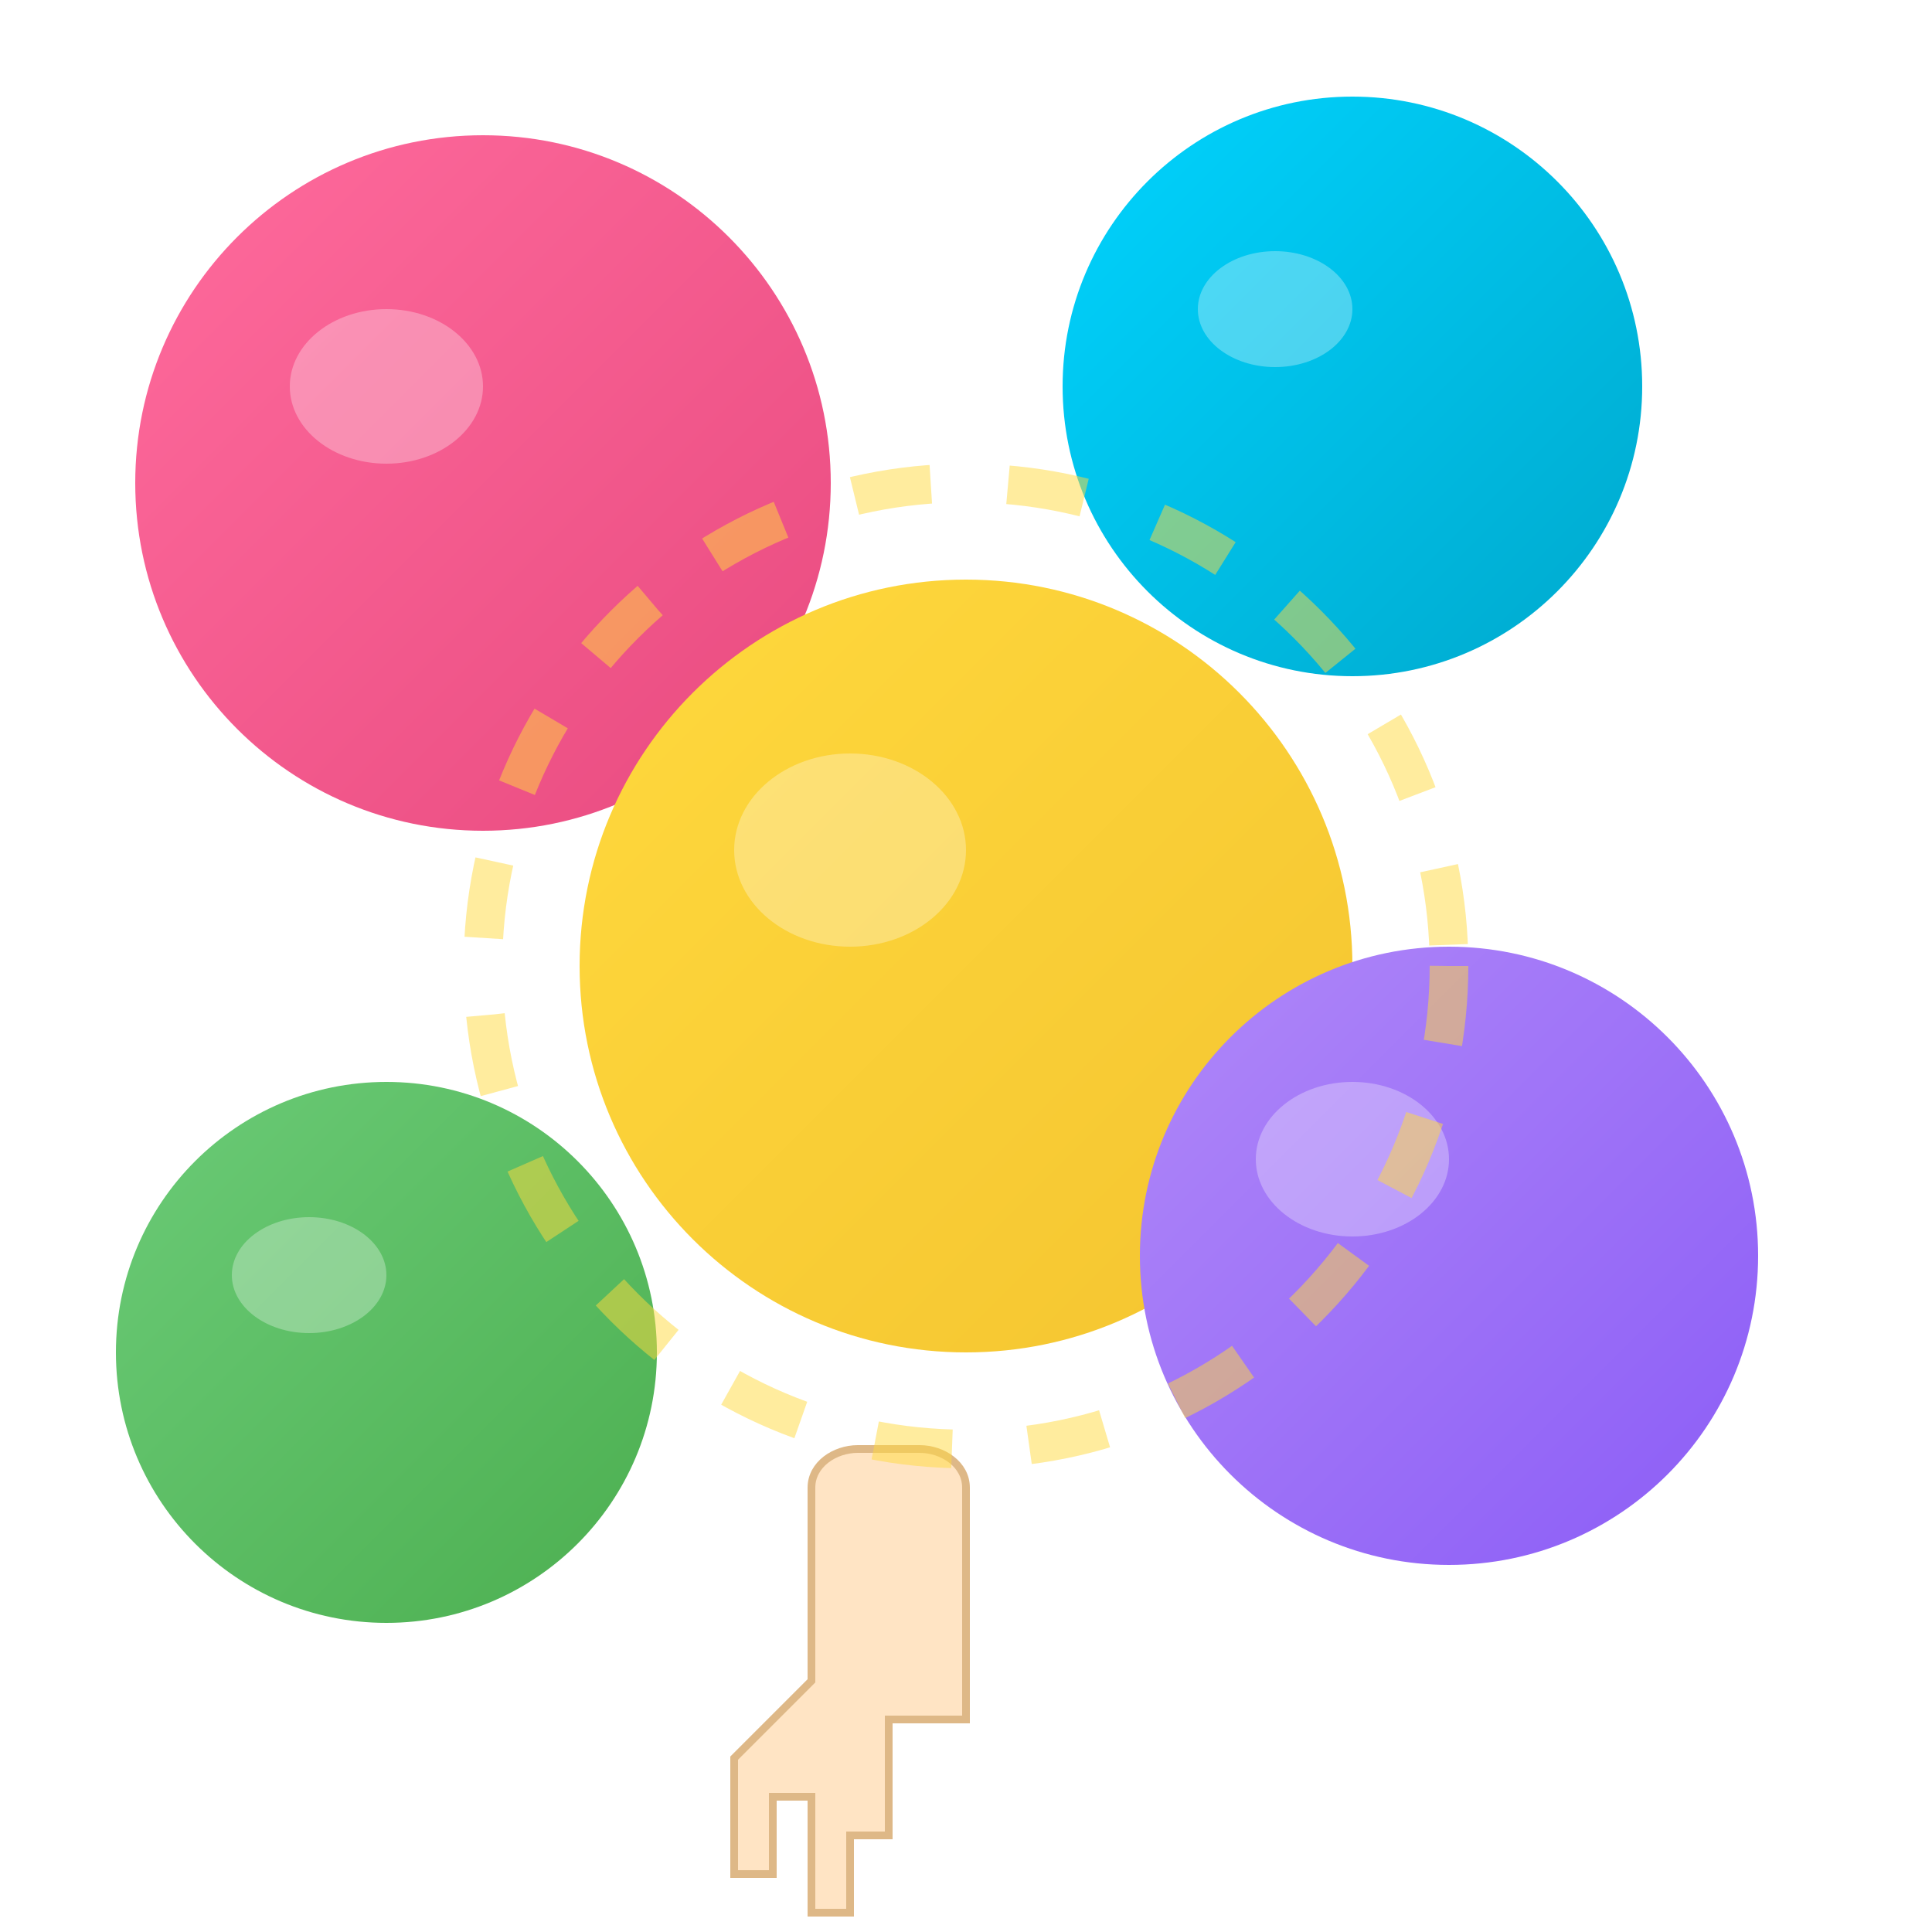
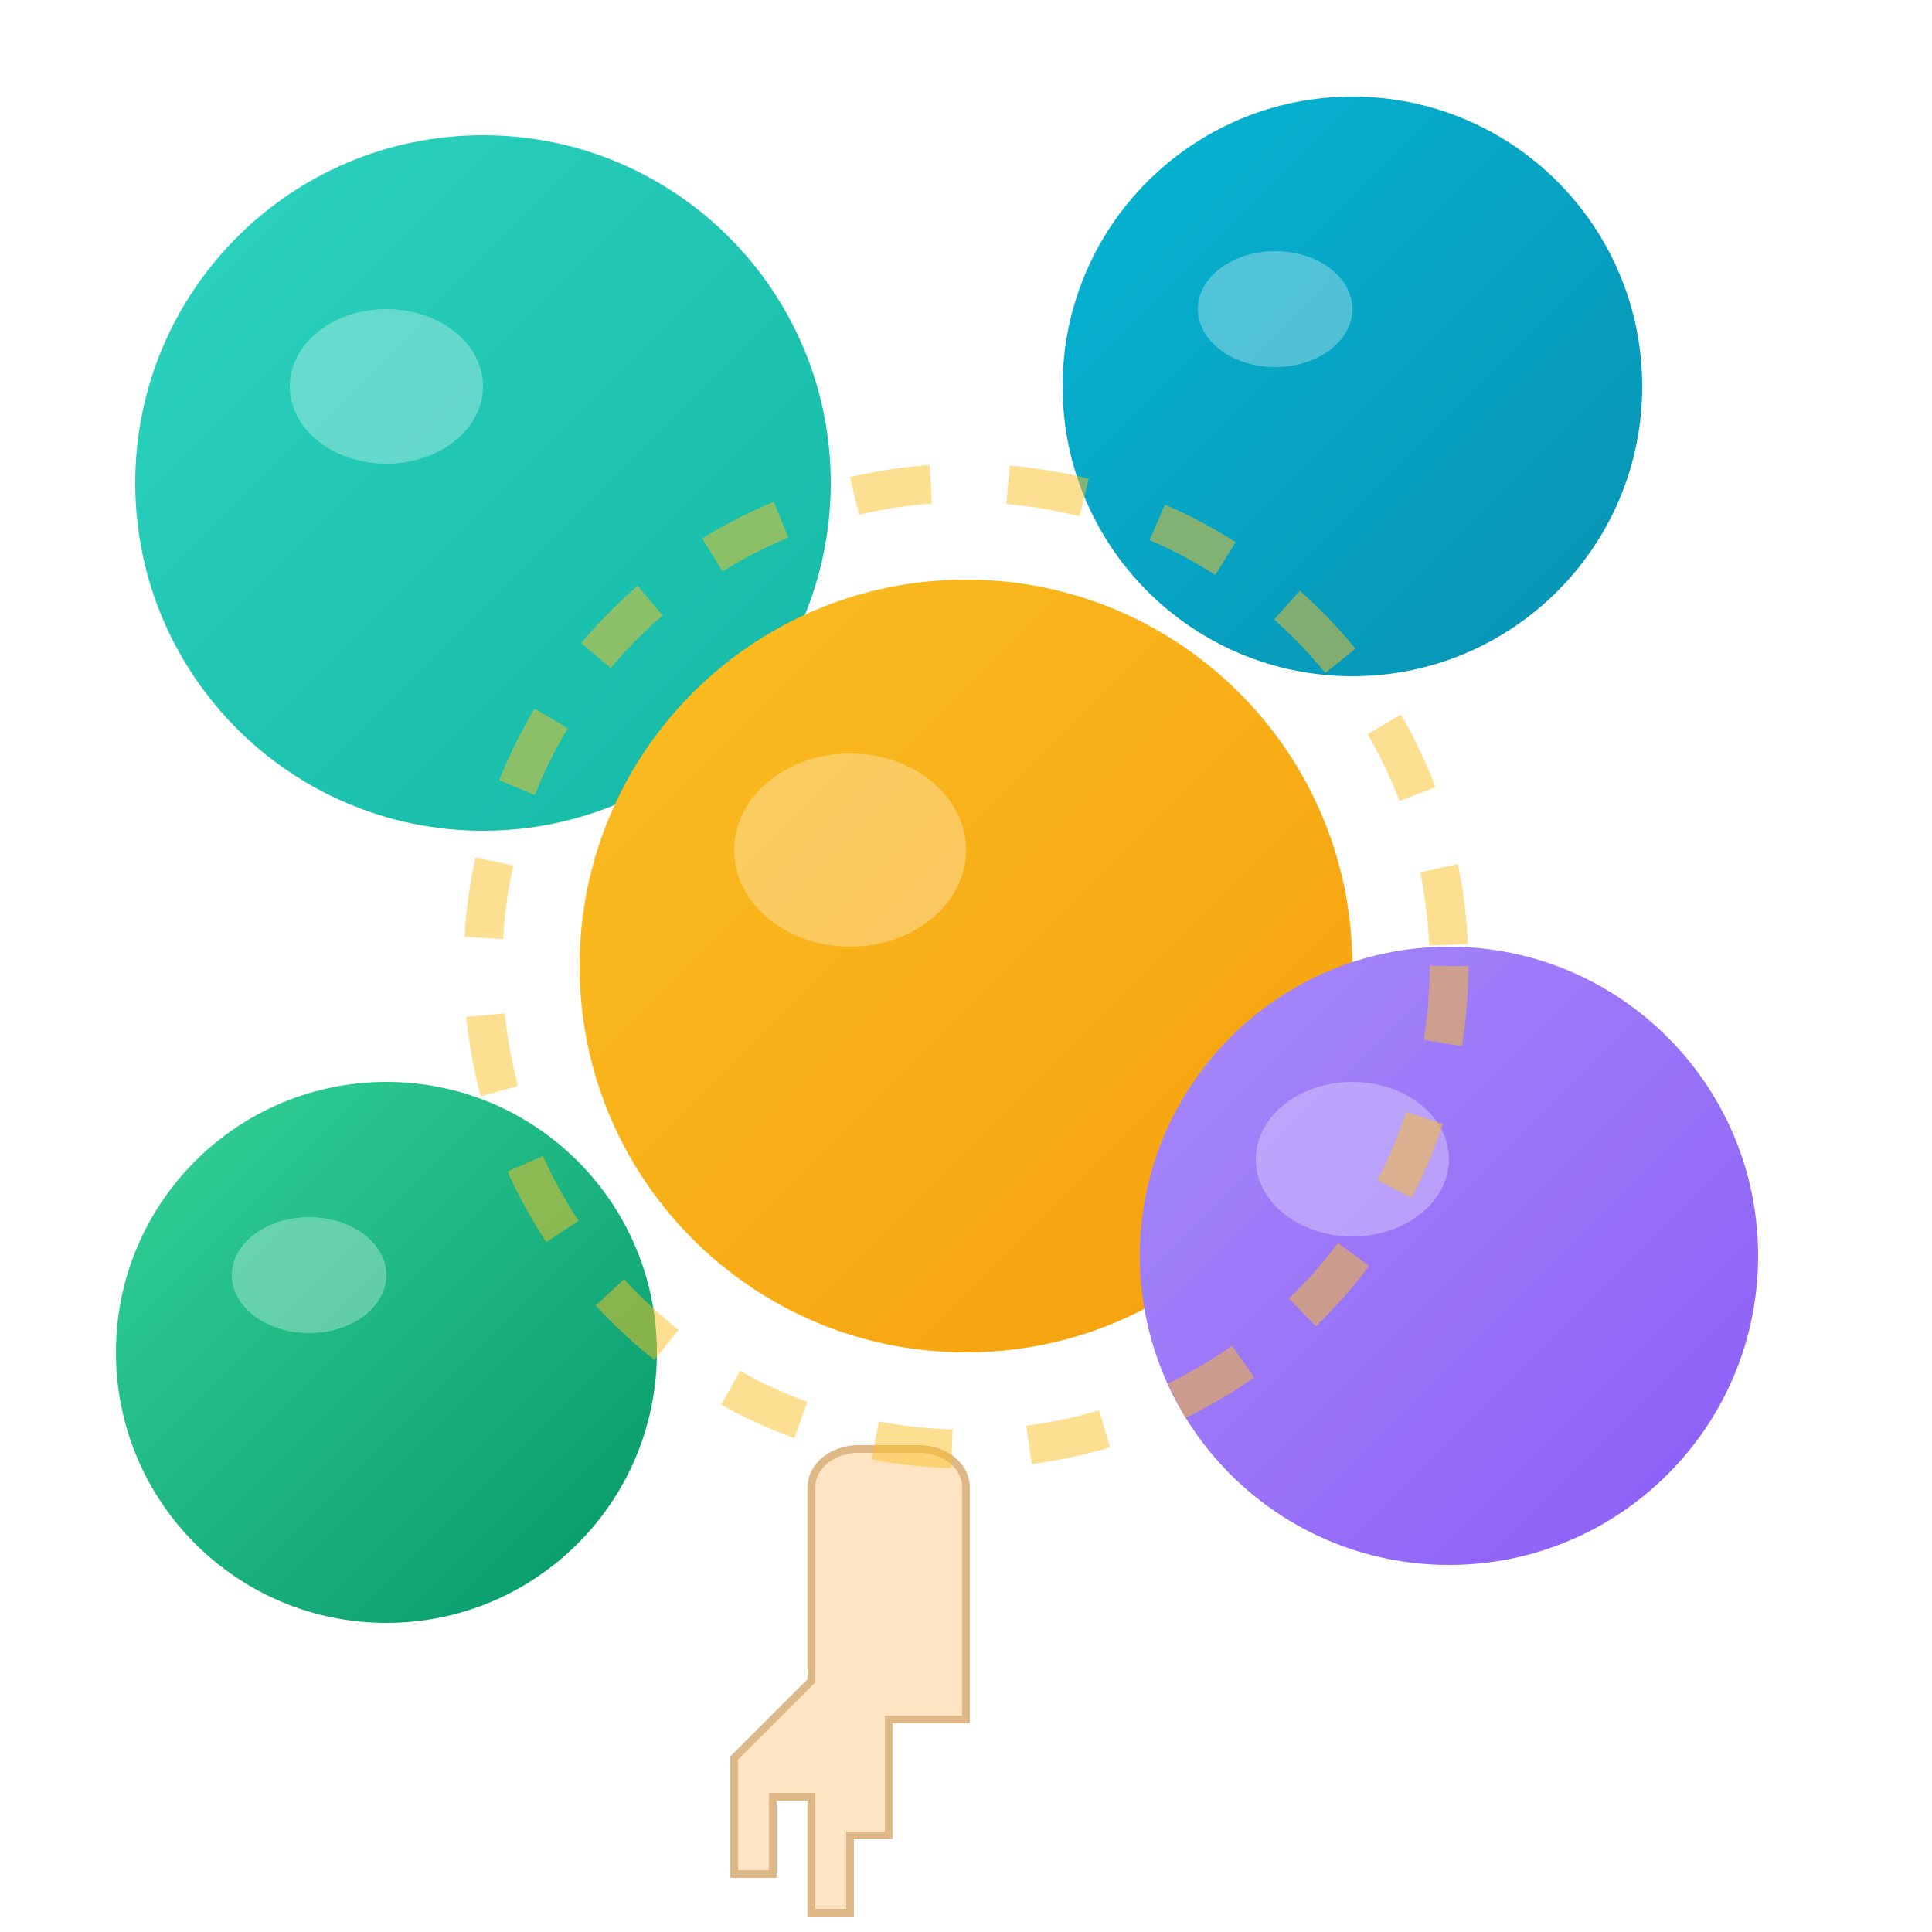
<svg xmlns="http://www.w3.org/2000/svg" viewBox="0 0 100 100">
  <defs>
    <linearGradient id="pink" x1="0%" y1="0%" x2="100%" y2="100%">
-       <stop offset="0%" style="stop-color:#FF6B9D" />
-       <stop offset="100%" style="stop-color:#E84A7F" />
+       <stop offset="0%" style="stop-color:#2DD4BF" />
+       <stop offset="100%" style="stop-color:#14B8A6" />
    </linearGradient>
    <linearGradient id="blue" x1="0%" y1="0%" x2="100%" y2="100%">
-       <stop offset="0%" style="stop-color:#00D4FF" />
-       <stop offset="100%" style="stop-color:#00A8CC" />
+       <stop offset="0%" style="stop-color:#06B6D4" />
+       <stop offset="100%" style="stop-color:#0891B2" />
    </linearGradient>
    <linearGradient id="yellow" x1="0%" y1="0%" x2="100%" y2="100%">
-       <stop offset="0%" style="stop-color:#FFD93D" />
-       <stop offset="100%" style="stop-color:#F4C430" />
+       <stop offset="0%" style="stop-color:#FBBF24" />
+       <stop offset="100%" style="stop-color:#F59E0B" />
    </linearGradient>
    <linearGradient id="green" x1="0%" y1="0%" x2="100%" y2="100%">
-       <stop offset="0%" style="stop-color:#6BCB77" />
-       <stop offset="100%" style="stop-color:#4CAF50" />
+       <stop offset="0%" style="stop-color:#34D399" />
+       <stop offset="100%" style="stop-color:#059669" />
    </linearGradient>
    <linearGradient id="purple" x1="0%" y1="0%" x2="100%" y2="100%">
-       <stop offset="0%" style="stop-color:#B088F9" />
+       <stop offset="0%" style="stop-color:#A78BFA" />
      <stop offset="100%" style="stop-color:#8B5CF6" />
    </linearGradient>
  </defs>
  <circle cx="25" cy="25" r="18" fill="url(#pink)" />
  <ellipse cx="20" cy="20" rx="5" ry="4" fill="rgba(255,255,255,0.3)" />
  <circle cx="70" cy="20" r="15" fill="url(#blue)" />
  <ellipse cx="66" cy="16" rx="4" ry="3" fill="rgba(255,255,255,0.3)" />
  <circle cx="50" cy="50" r="20" fill="url(#yellow)" />
  <ellipse cx="44" cy="44" rx="6" ry="5" fill="rgba(255,255,255,0.3)" />
  <circle cx="20" cy="70" r="14" fill="url(#green)" />
  <ellipse cx="16" cy="66" rx="4" ry="3" fill="rgba(255,255,255,0.3)" />
  <circle cx="75" cy="65" r="16" fill="url(#purple)" />
  <ellipse cx="70" cy="60" rx="5" ry="4" fill="rgba(255,255,255,0.3)" />
  <g transform="translate(38, 75) scale(0.4)">
    <path d="M30 5 L30 35 L20 35 L20 50 L15 50 L15 60 L10 60 L10 45 L5 45 L5 55 L0 55 L0 40 L10 30 L10 5 C10 2, 13 0, 16 0 L24 0 C27 0, 30 2, 30 5 Z" fill="#FFE4C4" stroke="#DEB887" stroke-width="1" />
  </g>
-   <circle cx="50" cy="50" r="25" fill="none" stroke="#FFD93D" stroke-width="2" stroke-dasharray="4,4" opacity="0.5" />
+   <circle cx="50" cy="50" r="25" fill="none" stroke="#FBBF24" stroke-width="2" stroke-dasharray="4,4" opacity="0.5" />
</svg>
